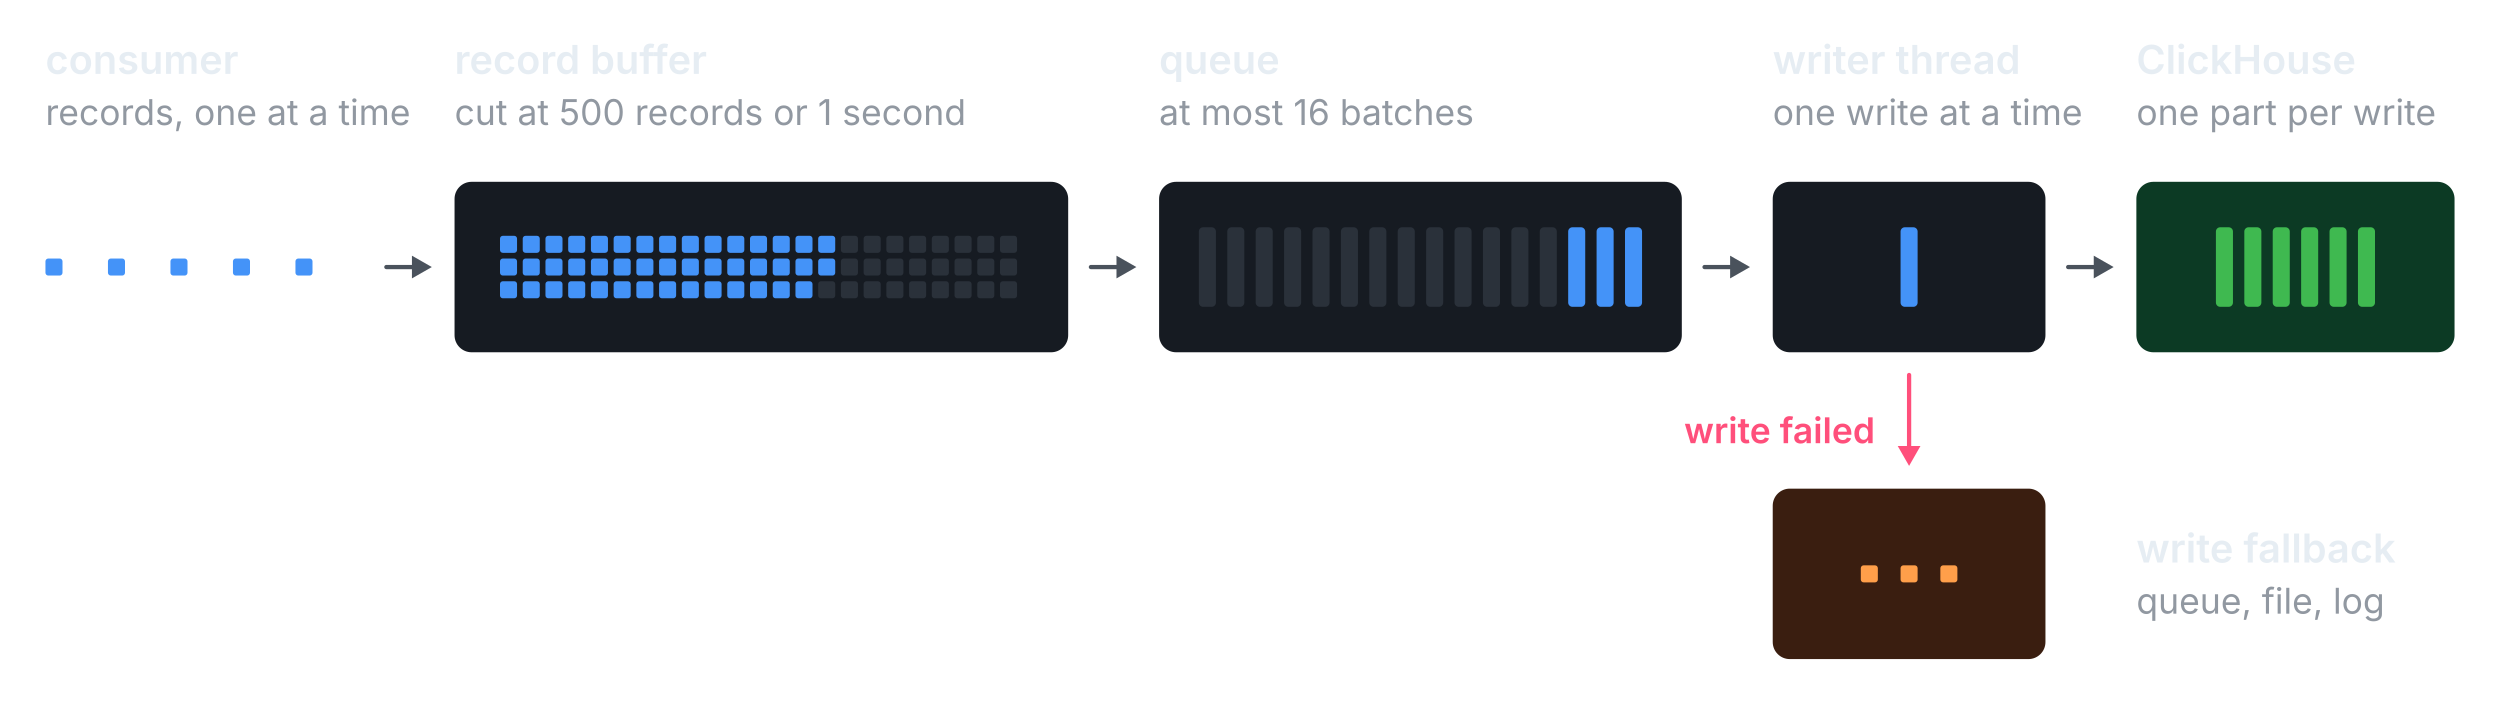
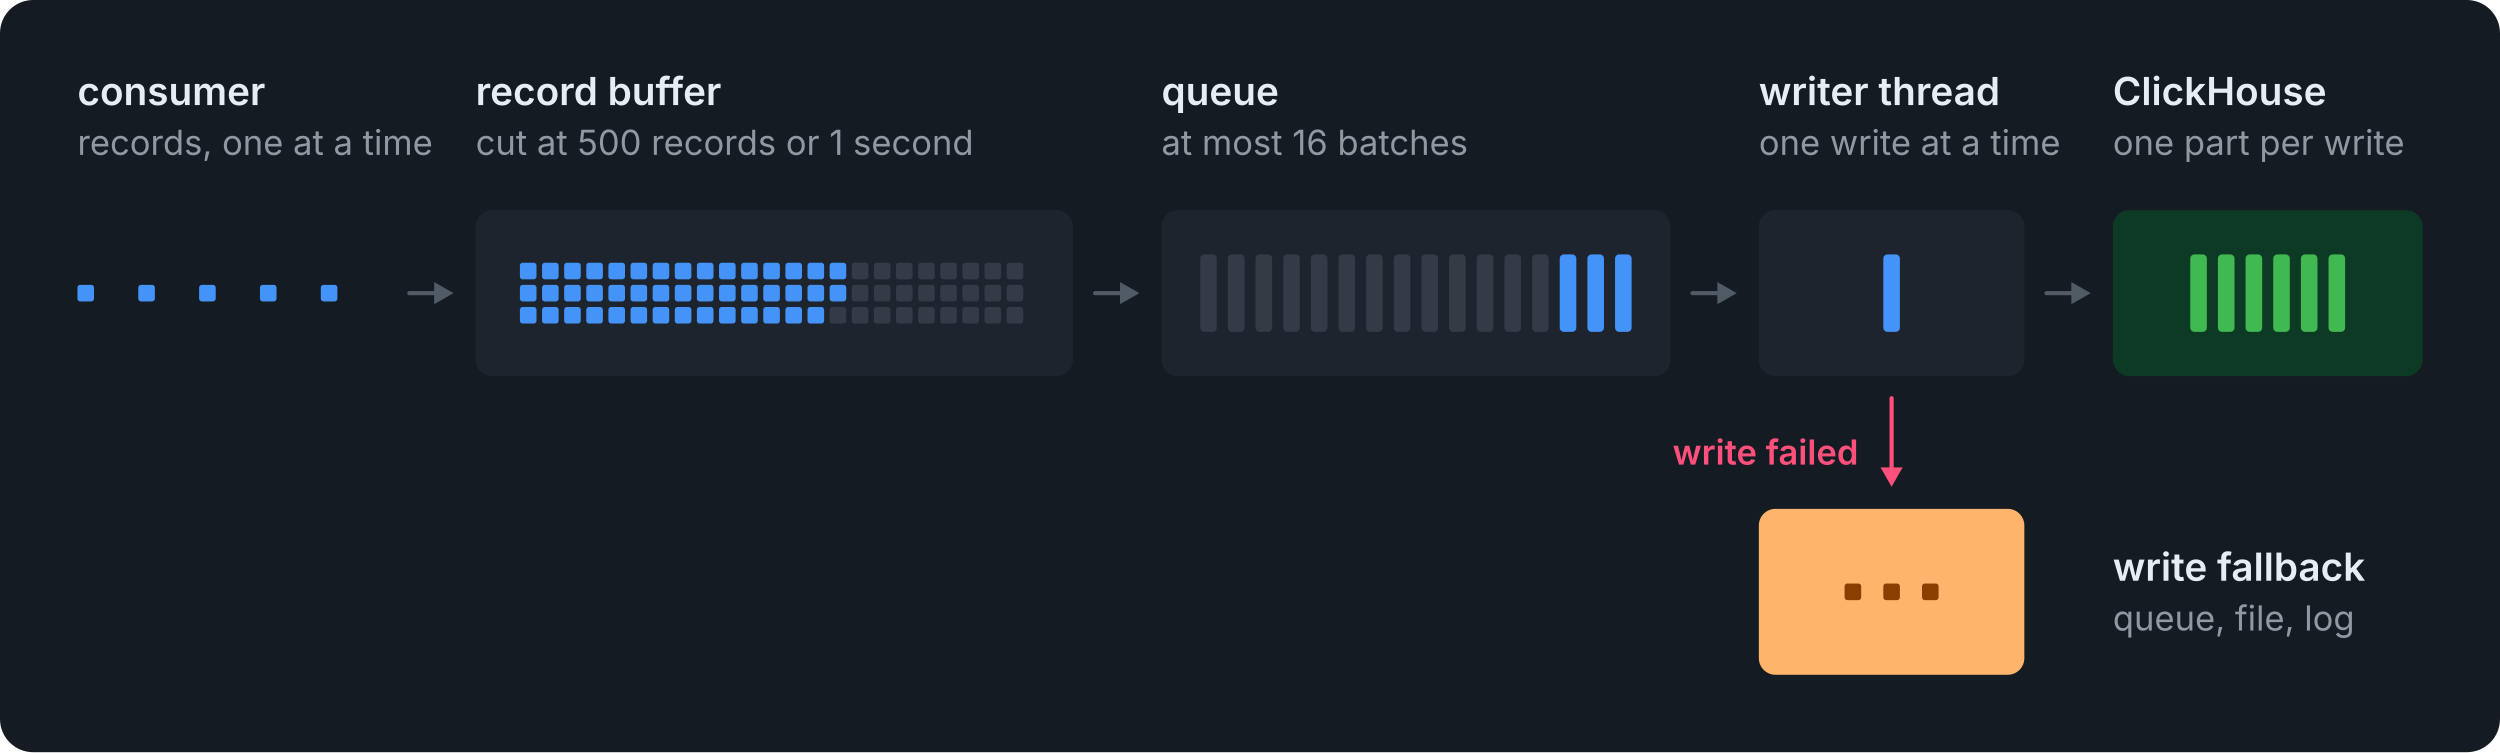
- <svg xmlns="http://www.w3.org/2000/svg" viewBox="0 0 880 248" width="880" height="248" role="img">
-   <text x="16.0" y="26.0" font-family="-apple-system, BlinkMacSystemFont, 'Segoe UI', Inter, Helvetica, Arial, sans-serif" font-size="14" font-weight="600" fill="#E6EDF3" text-anchor="start">consumer</text>
-   <text x="16.0" y="44.0" font-family="-apple-system, BlinkMacSystemFont, 'Segoe UI', Inter, Helvetica, Arial, sans-serif" font-size="12.5" font-weight="400" fill="#9198A1" text-anchor="start">records, one at a time</text>
-   <text x="160.0" y="26.0" font-family="-apple-system, BlinkMacSystemFont, 'Segoe UI', Inter, Helvetica, Arial, sans-serif" font-size="14" font-weight="600" fill="#E6EDF3" text-anchor="start">record buffer</text>
-   <text x="160.0" y="44.0" font-family="-apple-system, BlinkMacSystemFont, 'Segoe UI', Inter, Helvetica, Arial, sans-serif" font-size="12.5" font-weight="400" fill="#9198A1" text-anchor="start">cut at 500 records or 1 second</text>
-   <text x="408.0" y="26.0" font-family="-apple-system, BlinkMacSystemFont, 'Segoe UI', Inter, Helvetica, Arial, sans-serif" font-size="14" font-weight="600" fill="#E6EDF3" text-anchor="start">queue</text>
-   <text x="408.0" y="44.0" font-family="-apple-system, BlinkMacSystemFont, 'Segoe UI', Inter, Helvetica, Arial, sans-serif" font-size="12.5" font-weight="400" fill="#9198A1" text-anchor="start">at most 16 batches</text>
-   <text x="624.0" y="26.0" font-family="-apple-system, BlinkMacSystemFont, 'Segoe UI', Inter, Helvetica, Arial, sans-serif" font-size="14" font-weight="600" fill="#E6EDF3" text-anchor="start">writer thread</text>
-   <text x="624.0" y="44.0" font-family="-apple-system, BlinkMacSystemFont, 'Segoe UI', Inter, Helvetica, Arial, sans-serif" font-size="12.5" font-weight="400" fill="#9198A1" text-anchor="start">one write at a time</text>
-   <text x="752.0" y="26.0" font-family="-apple-system, BlinkMacSystemFont, 'Segoe UI', Inter, Helvetica, Arial, sans-serif" font-size="14" font-weight="600" fill="#E6EDF3" text-anchor="start">ClickHouse</text>
-   <text x="752.0" y="44.0" font-family="-apple-system, BlinkMacSystemFont, 'Segoe UI', Inter, Helvetica, Arial, sans-serif" font-size="12.5" font-weight="400" fill="#9198A1" text-anchor="start">one part per write</text>
-   <path d="M136,94.0 L146,94.0" stroke="#4A525C" stroke-width="1.5" fill="none" stroke-linecap="round" stroke-linejoin="round" />
-   <path d="M145,90.0 L152,94.0 L145,98.0 Z" fill="#4A525C" />
-   <path d="M384,94.0 L394,94.0" stroke="#4A525C" stroke-width="1.5" fill="none" stroke-linecap="round" stroke-linejoin="round" />
-   <path d="M393,90.0 L400,94.0 L393,98.0 Z" fill="#4A525C" />
-   <path d="M600,94.0 L610,94.0" stroke="#4A525C" stroke-width="1.5" fill="none" stroke-linecap="round" stroke-linejoin="round" />
-   <path d="M609,90.0 L616,94.0 L609,98.0 Z" fill="#4A525C" />
-   <path d="M728,94.0 L738,94.0" stroke="#4A525C" stroke-width="1.5" fill="none" stroke-linecap="round" stroke-linejoin="round" />
-   <path d="M737,90.0 L744,94.0 L737,98.0 Z" fill="#4A525C" />
-   <rect x="16.0" y="91.0" width="6.0" height="6.0" rx="1" fill="#4493F8" />
-   <rect x="38.0" y="91.0" width="6.0" height="6.0" rx="1" fill="#4493F8" />
-   <rect x="60.0" y="91.0" width="6.0" height="6.0" rx="1" fill="#4493F8" />
-   <rect x="82.0" y="91.0" width="6.0" height="6.0" rx="1" fill="#4493F8" />
-   <rect x="104.0" y="91.0" width="6.0" height="6.0" rx="1" fill="#4493F8" />
-   <rect x="160.0" y="64.0" width="216.0" height="60.0" rx="6" fill="#161B22" />
-   <rect x="176.0" y="83.0" width="6.0" height="6.0" rx="1" fill="#4493F8" />
-   <rect x="176.0" y="91.0" width="6.0" height="6.0" rx="1" fill="#4493F8" />
-   <rect x="176.0" y="99.0" width="6.0" height="6.0" rx="1" fill="#4493F8" />
-   <rect x="184.0" y="83.0" width="6.0" height="6.0" rx="1" fill="#4493F8" />
-   <rect x="184.0" y="91.0" width="6.0" height="6.0" rx="1" fill="#4493F8" />
-   <rect x="184.0" y="99.0" width="6.0" height="6.0" rx="1" fill="#4493F8" />
-   <rect x="192.0" y="83.0" width="6.0" height="6.0" rx="1" fill="#4493F8" />
-   <rect x="192.0" y="91.0" width="6.0" height="6.0" rx="1" fill="#4493F8" />
-   <rect x="192.0" y="99.0" width="6.0" height="6.0" rx="1" fill="#4493F8" />
-   <rect x="200.0" y="83.0" width="6.0" height="6.0" rx="1" fill="#4493F8" />
-   <rect x="200.0" y="91.0" width="6.0" height="6.0" rx="1" fill="#4493F8" />
-   <rect x="200.0" y="99.0" width="6.0" height="6.0" rx="1" fill="#4493F8" />
-   <rect x="208.0" y="83.0" width="6.0" height="6.0" rx="1" fill="#4493F8" />
-   <rect x="208.0" y="91.0" width="6.0" height="6.0" rx="1" fill="#4493F8" />
-   <rect x="208.0" y="99.0" width="6.0" height="6.0" rx="1" fill="#4493F8" />
-   <rect x="216.0" y="83.0" width="6.0" height="6.0" rx="1" fill="#4493F8" />
-   <rect x="216.0" y="91.0" width="6.0" height="6.0" rx="1" fill="#4493F8" />
-   <rect x="216.0" y="99.0" width="6.0" height="6.0" rx="1" fill="#4493F8" />
-   <rect x="224.0" y="83.0" width="6.0" height="6.0" rx="1" fill="#4493F8" />
-   <rect x="224.0" y="91.0" width="6.0" height="6.0" rx="1" fill="#4493F8" />
-   <rect x="224.0" y="99.0" width="6.0" height="6.0" rx="1" fill="#4493F8" />
-   <rect x="232.0" y="83.0" width="6.0" height="6.0" rx="1" fill="#4493F8" />
-   <rect x="232.0" y="91.0" width="6.0" height="6.0" rx="1" fill="#4493F8" />
-   <rect x="232.0" y="99.0" width="6.0" height="6.0" rx="1" fill="#4493F8" />
-   <rect x="240.0" y="83.0" width="6.0" height="6.0" rx="1" fill="#4493F8" />
-   <rect x="240.0" y="91.0" width="6.0" height="6.0" rx="1" fill="#4493F8" />
-   <rect x="240.0" y="99.0" width="6.0" height="6.0" rx="1" fill="#4493F8" />
-   <rect x="248.0" y="83.0" width="6.0" height="6.0" rx="1" fill="#4493F8" />
-   <rect x="248.0" y="91.0" width="6.0" height="6.0" rx="1" fill="#4493F8" />
-   <rect x="248.0" y="99.0" width="6.0" height="6.0" rx="1" fill="#4493F8" />
-   <rect x="256.0" y="83.0" width="6.0" height="6.0" rx="1" fill="#4493F8" />
-   <rect x="256.0" y="91.0" width="6.0" height="6.0" rx="1" fill="#4493F8" />
-   <rect x="256.0" y="99.0" width="6.0" height="6.0" rx="1" fill="#4493F8" />
-   <rect x="264.0" y="83.0" width="6.0" height="6.0" rx="1" fill="#4493F8" />
-   <rect x="264.0" y="91.0" width="6.0" height="6.0" rx="1" fill="#4493F8" />
-   <rect x="264.0" y="99.0" width="6.0" height="6.0" rx="1" fill="#4493F8" />
-   <rect x="272.0" y="83.0" width="6.0" height="6.0" rx="1" fill="#4493F8" />
-   <rect x="272.0" y="91.0" width="6.0" height="6.0" rx="1" fill="#4493F8" />
-   <rect x="272.0" y="99.0" width="6.0" height="6.0" rx="1" fill="#4493F8" />
-   <rect x="280.0" y="83.0" width="6.0" height="6.0" rx="1" fill="#4493F8" />
-   <rect x="280.0" y="91.0" width="6.0" height="6.0" rx="1" fill="#4493F8" />
-   <rect x="280.0" y="99.0" width="6.0" height="6.0" rx="1" fill="#4493F8" />
-   <rect x="288.0" y="83.0" width="6.0" height="6.0" rx="1" fill="#4493F8" />
-   <rect x="288.0" y="91.0" width="6.0" height="6.0" rx="1" fill="#4493F8" />
-   <rect x="288.0" y="99.0" width="6.0" height="6.0" rx="1" fill="#2A313A" />
-   <rect x="296.0" y="83.0" width="6.0" height="6.0" rx="1" fill="#2A313A" />
-   <rect x="296.0" y="91.0" width="6.0" height="6.0" rx="1" fill="#2A313A" />
-   <rect x="296.0" y="99.0" width="6.0" height="6.0" rx="1" fill="#2A313A" />
-   <rect x="304.0" y="83.0" width="6.0" height="6.0" rx="1" fill="#2A313A" />
-   <rect x="304.0" y="91.0" width="6.0" height="6.0" rx="1" fill="#2A313A" />
-   <rect x="304.0" y="99.0" width="6.0" height="6.0" rx="1" fill="#2A313A" />
-   <rect x="312.0" y="83.0" width="6.0" height="6.0" rx="1" fill="#2A313A" />
-   <rect x="312.0" y="91.0" width="6.0" height="6.0" rx="1" fill="#2A313A" />
-   <rect x="312.0" y="99.0" width="6.0" height="6.0" rx="1" fill="#2A313A" />
-   <rect x="320.0" y="83.0" width="6.0" height="6.0" rx="1" fill="#2A313A" />
-   <rect x="320.0" y="91.0" width="6.0" height="6.0" rx="1" fill="#2A313A" />
-   <rect x="320.0" y="99.0" width="6.0" height="6.0" rx="1" fill="#2A313A" />
-   <rect x="328.0" y="83.0" width="6.0" height="6.0" rx="1" fill="#2A313A" />
-   <rect x="328.0" y="91.0" width="6.0" height="6.0" rx="1" fill="#2A313A" />
-   <rect x="328.0" y="99.0" width="6.0" height="6.0" rx="1" fill="#2A313A" />
-   <rect x="336.0" y="83.0" width="6.0" height="6.0" rx="1" fill="#2A313A" />
-   <rect x="336.0" y="91.0" width="6.0" height="6.0" rx="1" fill="#2A313A" />
-   <rect x="336.0" y="99.0" width="6.0" height="6.0" rx="1" fill="#2A313A" />
-   <rect x="344.0" y="83.0" width="6.0" height="6.0" rx="1" fill="#2A313A" />
-   <rect x="344.0" y="91.0" width="6.0" height="6.0" rx="1" fill="#2A313A" />
-   <rect x="344.0" y="99.0" width="6.0" height="6.0" rx="1" fill="#2A313A" />
-   <rect x="352.0" y="83.0" width="6.0" height="6.0" rx="1" fill="#2A313A" />
-   <rect x="352.0" y="91.0" width="6.0" height="6.0" rx="1" fill="#2A313A" />
-   <rect x="352.0" y="99.0" width="6.0" height="6.0" rx="1" fill="#2A313A" />
-   <rect x="408.0" y="64.0" width="184.0" height="60.0" rx="6" fill="#161B22" />
-   <rect x="422.0" y="80.0" width="6.0" height="28.0" rx="1.5" fill="#2A313A" />
-   <rect x="432.0" y="80.0" width="6.0" height="28.0" rx="1.5" fill="#2A313A" />
-   <rect x="442.0" y="80.0" width="6.0" height="28.0" rx="1.5" fill="#2A313A" />
-   <rect x="452.0" y="80.0" width="6.0" height="28.0" rx="1.5" fill="#2A313A" />
-   <rect x="462.0" y="80.0" width="6.0" height="28.0" rx="1.5" fill="#2A313A" />
-   <rect x="472.0" y="80.0" width="6.0" height="28.0" rx="1.5" fill="#2A313A" />
-   <rect x="482.0" y="80.0" width="6.0" height="28.0" rx="1.5" fill="#2A313A" />
-   <rect x="492.0" y="80.0" width="6.0" height="28.0" rx="1.5" fill="#2A313A" />
-   <rect x="502.0" y="80.0" width="6.0" height="28.0" rx="1.5" fill="#2A313A" />
-   <rect x="512.0" y="80.0" width="6.0" height="28.0" rx="1.5" fill="#2A313A" />
-   <rect x="522.0" y="80.0" width="6.0" height="28.0" rx="1.5" fill="#2A313A" />
-   <rect x="532.0" y="80.0" width="6.0" height="28.0" rx="1.5" fill="#2A313A" />
-   <rect x="542.0" y="80.0" width="6.0" height="28.0" rx="1.5" fill="#2A313A" />
-   <rect x="552.0" y="80.0" width="6.0" height="28.0" rx="1.5" fill="#4493F8" />
-   <rect x="562.0" y="80.0" width="6.0" height="28.0" rx="1.5" fill="#4493F8" />
-   <rect x="572.0" y="80.0" width="6.0" height="28.0" rx="1.5" fill="#4493F8" />
-   <rect x="624.0" y="64.0" width="96.0" height="60.0" rx="6" fill="#161B22" />
-   <rect x="669.0" y="80.0" width="6.0" height="28.0" rx="1.5" fill="#4493F8" />
-   <rect x="752.0" y="64.0" width="112.0" height="60.0" rx="6" fill="#0C3A24" />
-   <rect x="780.0" y="80.0" width="6.0" height="28.0" rx="1.5" fill="#3FB950" />
-   <rect x="790.0" y="80.0" width="6.0" height="28.0" rx="1.5" fill="#3FB950" />
-   <rect x="800.0" y="80.0" width="6.0" height="28.0" rx="1.5" fill="#3FB950" />
-   <rect x="810.0" y="80.0" width="6.0" height="28.0" rx="1.5" fill="#3FB950" />
-   <rect x="820.0" y="80.0" width="6.0" height="28.0" rx="1.5" fill="#3FB950" />
-   <rect x="830.0" y="80.0" width="6.0" height="28.0" rx="1.5" fill="#3FB950" />
-   <rect x="624.0" y="172.0" width="96.0" height="60.0" rx="6" fill="#3A1E10" />
-   <rect x="655.0" y="199.0" width="6.0" height="6.0" rx="1" fill="#FF9F4A" />
-   <rect x="669.0" y="199.0" width="6.0" height="6.0" rx="1" fill="#FF9F4A" />
-   <rect x="683.0" y="199.0" width="6.0" height="6.0" rx="1" fill="#FF9F4A" />
-   <path d="M672.0,132 L672.0,158" stroke="#FF4F7B" stroke-width="1.5" fill="none" stroke-linecap="round" stroke-linejoin="round" />
-   <path d="M668.0,157 L672.0,164 L676.0,157 Z" fill="#FF4F7B" />
-   <text x="660.0" y="156.0" font-family="-apple-system, BlinkMacSystemFont, 'Segoe UI', Inter, Helvetica, Arial, sans-serif" font-size="12.5" font-weight="600" fill="#FF4F7B" text-anchor="end">write failed</text>
-   <text x="752.0" y="198.0" font-family="-apple-system, BlinkMacSystemFont, 'Segoe UI', Inter, Helvetica, Arial, sans-serif" font-size="14" font-weight="600" fill="#E6EDF3" text-anchor="start">write fallback</text>
-   <text x="752.0" y="216.0" font-family="-apple-system, BlinkMacSystemFont, 'Segoe UI', Inter, Helvetica, Arial, sans-serif" font-size="12.5" font-weight="400" fill="#9198A1" text-anchor="start">queue, file, log</text>
+ <svg xmlns="http://www.w3.org/2000/svg" viewBox="0 0 904 272" width="904" height="272" role="img">
+   <rect width="904" height="272" rx="12" fill="#151B23" />
+   <g transform="translate(12,12)">
+     <text x="16.0" y="26.0" font-family="-apple-system, BlinkMacSystemFont, 'Segoe UI', Inter, Helvetica, Arial, sans-serif" font-size="14" font-weight="600" fill="#E6EDF3" text-anchor="start">consumer</text>
+     <text x="16.0" y="44.0" font-family="-apple-system, BlinkMacSystemFont, 'Segoe UI', Inter, Helvetica, Arial, sans-serif" font-size="12.5" font-weight="400" fill="#9198A1" text-anchor="start">records, one at a time</text>
+     <text x="160.0" y="26.0" font-family="-apple-system, BlinkMacSystemFont, 'Segoe UI', Inter, Helvetica, Arial, sans-serif" font-size="14" font-weight="600" fill="#E6EDF3" text-anchor="start">record buffer</text>
+     <text x="160.0" y="44.0" font-family="-apple-system, BlinkMacSystemFont, 'Segoe UI', Inter, Helvetica, Arial, sans-serif" font-size="12.5" font-weight="400" fill="#9198A1" text-anchor="start">cut at 500 records or 1 second</text>
+     <text x="408.0" y="26.0" font-family="-apple-system, BlinkMacSystemFont, 'Segoe UI', Inter, Helvetica, Arial, sans-serif" font-size="14" font-weight="600" fill="#E6EDF3" text-anchor="start">queue</text>
+     <text x="408.0" y="44.0" font-family="-apple-system, BlinkMacSystemFont, 'Segoe UI', Inter, Helvetica, Arial, sans-serif" font-size="12.5" font-weight="400" fill="#9198A1" text-anchor="start">at most 16 batches</text>
+     <text x="624.0" y="26.0" font-family="-apple-system, BlinkMacSystemFont, 'Segoe UI', Inter, Helvetica, Arial, sans-serif" font-size="14" font-weight="600" fill="#E6EDF3" text-anchor="start">writer thread</text>
+     <text x="624.0" y="44.0" font-family="-apple-system, BlinkMacSystemFont, 'Segoe UI', Inter, Helvetica, Arial, sans-serif" font-size="12.5" font-weight="400" fill="#9198A1" text-anchor="start">one write at a time</text>
+     <text x="752.0" y="26.0" font-family="-apple-system, BlinkMacSystemFont, 'Segoe UI', Inter, Helvetica, Arial, sans-serif" font-size="14" font-weight="600" fill="#E6EDF3" text-anchor="start">ClickHouse</text>
+     <text x="752.0" y="44.0" font-family="-apple-system, BlinkMacSystemFont, 'Segoe UI', Inter, Helvetica, Arial, sans-serif" font-size="12.5" font-weight="400" fill="#9198A1" text-anchor="start">one part per write</text>
+     <path d="M136,94.0 L146,94.0" stroke="#515B66" stroke-width="1.5" fill="none" stroke-linecap="round" stroke-linejoin="round" />
+     <path d="M145,90.0 L152,94.0 L145,98.0 Z" fill="#515B66" />
+     <path d="M384,94.0 L394,94.0" stroke="#515B66" stroke-width="1.5" fill="none" stroke-linecap="round" stroke-linejoin="round" />
+     <path d="M393,90.0 L400,94.0 L393,98.0 Z" fill="#515B66" />
+     <path d="M600,94.0 L610,94.0" stroke="#515B66" stroke-width="1.5" fill="none" stroke-linecap="round" stroke-linejoin="round" />
+     <path d="M609,90.0 L616,94.0 L609,98.0 Z" fill="#515B66" />
+     <path d="M728,94.0 L738,94.0" stroke="#515B66" stroke-width="1.5" fill="none" stroke-linecap="round" stroke-linejoin="round" />
+     <path d="M737,90.0 L744,94.0 L737,98.0 Z" fill="#515B66" />
+     <rect x="16.0" y="91.0" width="6.0" height="6.0" rx="1" fill="#4493F8" />
+     <rect x="38.0" y="91.0" width="6.0" height="6.0" rx="1" fill="#4493F8" />
+     <rect x="60.0" y="91.0" width="6.0" height="6.0" rx="1" fill="#4493F8" />
+     <rect x="82.0" y="91.0" width="6.0" height="6.0" rx="1" fill="#4493F8" />
+     <rect x="104.0" y="91.0" width="6.0" height="6.0" rx="1" fill="#4493F8" />
+     <rect x="160.0" y="64.0" width="216.0" height="60.0" rx="6" fill="#1D242D" />
+     <rect x="176.0" y="83.0" width="6.0" height="6.0" rx="1" fill="#4493F8" />
+     <rect x="176.0" y="91.0" width="6.0" height="6.0" rx="1" fill="#4493F8" />
+     <rect x="176.0" y="99.0" width="6.0" height="6.0" rx="1" fill="#4493F8" />
+     <rect x="184.0" y="83.0" width="6.0" height="6.0" rx="1" fill="#4493F8" />
+     <rect x="184.0" y="91.0" width="6.0" height="6.0" rx="1" fill="#4493F8" />
+     <rect x="184.0" y="99.0" width="6.0" height="6.0" rx="1" fill="#4493F8" />
+     <rect x="192.0" y="83.0" width="6.0" height="6.0" rx="1" fill="#4493F8" />
+     <rect x="192.0" y="91.0" width="6.0" height="6.0" rx="1" fill="#4493F8" />
+     <rect x="192.0" y="99.0" width="6.0" height="6.0" rx="1" fill="#4493F8" />
+     <rect x="200.0" y="83.0" width="6.0" height="6.0" rx="1" fill="#4493F8" />
+     <rect x="200.0" y="91.0" width="6.0" height="6.0" rx="1" fill="#4493F8" />
+     <rect x="200.0" y="99.0" width="6.0" height="6.0" rx="1" fill="#4493F8" />
+     <rect x="208.0" y="83.0" width="6.0" height="6.0" rx="1" fill="#4493F8" />
+     <rect x="208.0" y="91.0" width="6.0" height="6.0" rx="1" fill="#4493F8" />
+     <rect x="208.0" y="99.0" width="6.0" height="6.0" rx="1" fill="#4493F8" />
+     <rect x="216.0" y="83.0" width="6.0" height="6.0" rx="1" fill="#4493F8" />
+     <rect x="216.0" y="91.0" width="6.0" height="6.0" rx="1" fill="#4493F8" />
+     <rect x="216.0" y="99.0" width="6.0" height="6.0" rx="1" fill="#4493F8" />
+     <rect x="224.0" y="83.0" width="6.0" height="6.0" rx="1" fill="#4493F8" />
+     <rect x="224.0" y="91.0" width="6.0" height="6.0" rx="1" fill="#4493F8" />
+     <rect x="224.0" y="99.0" width="6.0" height="6.0" rx="1" fill="#4493F8" />
+     <rect x="232.0" y="83.0" width="6.0" height="6.0" rx="1" fill="#4493F8" />
+     <rect x="232.0" y="91.0" width="6.0" height="6.0" rx="1" fill="#4493F8" />
+     <rect x="232.0" y="99.0" width="6.0" height="6.0" rx="1" fill="#4493F8" />
+     <rect x="240.0" y="83.0" width="6.0" height="6.0" rx="1" fill="#4493F8" />
+     <rect x="240.0" y="91.0" width="6.0" height="6.0" rx="1" fill="#4493F8" />
+     <rect x="240.0" y="99.0" width="6.0" height="6.0" rx="1" fill="#4493F8" />
+     <rect x="248.0" y="83.0" width="6.0" height="6.0" rx="1" fill="#4493F8" />
+     <rect x="248.0" y="91.0" width="6.0" height="6.0" rx="1" fill="#4493F8" />
+     <rect x="248.0" y="99.0" width="6.0" height="6.0" rx="1" fill="#4493F8" />
+     <rect x="256.0" y="83.0" width="6.0" height="6.0" rx="1" fill="#4493F8" />
+     <rect x="256.0" y="91.0" width="6.0" height="6.0" rx="1" fill="#4493F8" />
+     <rect x="256.0" y="99.0" width="6.0" height="6.0" rx="1" fill="#4493F8" />
+     <rect x="264.0" y="83.0" width="6.0" height="6.0" rx="1" fill="#4493F8" />
+     <rect x="264.0" y="91.0" width="6.0" height="6.0" rx="1" fill="#4493F8" />
+     <rect x="264.0" y="99.0" width="6.0" height="6.0" rx="1" fill="#4493F8" />
+     <rect x="272.0" y="83.0" width="6.0" height="6.0" rx="1" fill="#4493F8" />
+     <rect x="272.0" y="91.0" width="6.0" height="6.0" rx="1" fill="#4493F8" />
+     <rect x="272.0" y="99.0" width="6.0" height="6.0" rx="1" fill="#4493F8" />
+     <rect x="280.0" y="83.0" width="6.0" height="6.0" rx="1" fill="#4493F8" />
+     <rect x="280.0" y="91.0" width="6.0" height="6.0" rx="1" fill="#4493F8" />
+     <rect x="280.0" y="99.0" width="6.0" height="6.0" rx="1" fill="#4493F8" />
+     <rect x="288.0" y="83.0" width="6.0" height="6.0" rx="1" fill="#4493F8" />
+     <rect x="288.0" y="91.0" width="6.0" height="6.0" rx="1" fill="#4493F8" />
+     <rect x="288.0" y="99.0" width="6.0" height="6.0" rx="1" fill="#323B46" />
+     <rect x="296.0" y="83.0" width="6.0" height="6.0" rx="1" fill="#323B46" />
+     <rect x="296.0" y="91.0" width="6.0" height="6.0" rx="1" fill="#323B46" />
+     <rect x="296.0" y="99.0" width="6.0" height="6.0" rx="1" fill="#323B46" />
+     <rect x="304.0" y="83.0" width="6.0" height="6.0" rx="1" fill="#323B46" />
+     <rect x="304.0" y="91.0" width="6.0" height="6.0" rx="1" fill="#323B46" />
+     <rect x="304.0" y="99.0" width="6.0" height="6.0" rx="1" fill="#323B46" />
+     <rect x="312.0" y="83.0" width="6.0" height="6.0" rx="1" fill="#323B46" />
+     <rect x="312.0" y="91.0" width="6.0" height="6.0" rx="1" fill="#323B46" />
+     <rect x="312.0" y="99.0" width="6.0" height="6.0" rx="1" fill="#323B46" />
+     <rect x="320.0" y="83.0" width="6.0" height="6.0" rx="1" fill="#323B46" />
+     <rect x="320.0" y="91.0" width="6.0" height="6.0" rx="1" fill="#323B46" />
+     <rect x="320.0" y="99.0" width="6.0" height="6.0" rx="1" fill="#323B46" />
+     <rect x="328.0" y="83.0" width="6.0" height="6.0" rx="1" fill="#323B46" />
+     <rect x="328.0" y="91.0" width="6.0" height="6.0" rx="1" fill="#323B46" />
+     <rect x="328.0" y="99.0" width="6.0" height="6.0" rx="1" fill="#323B46" />
+     <rect x="336.0" y="83.0" width="6.0" height="6.0" rx="1" fill="#323B46" />
+     <rect x="336.0" y="91.0" width="6.0" height="6.0" rx="1" fill="#323B46" />
+     <rect x="336.0" y="99.0" width="6.0" height="6.0" rx="1" fill="#323B46" />
+     <rect x="344.0" y="83.0" width="6.0" height="6.0" rx="1" fill="#323B46" />
+     <rect x="344.0" y="91.0" width="6.0" height="6.0" rx="1" fill="#323B46" />
+     <rect x="344.0" y="99.0" width="6.0" height="6.0" rx="1" fill="#323B46" />
+     <rect x="352.0" y="83.0" width="6.0" height="6.0" rx="1" fill="#323B46" />
+     <rect x="352.0" y="91.0" width="6.0" height="6.0" rx="1" fill="#323B46" />
+     <rect x="352.0" y="99.0" width="6.0" height="6.0" rx="1" fill="#323B46" />
+     <rect x="408.0" y="64.0" width="184.0" height="60.0" rx="6" fill="#1D242D" />
+     <rect x="422.0" y="80.0" width="6.0" height="28.0" rx="1.5" fill="#323B46" />
+     <rect x="432.0" y="80.0" width="6.0" height="28.0" rx="1.5" fill="#323B46" />
+     <rect x="442.0" y="80.0" width="6.0" height="28.0" rx="1.5" fill="#323B46" />
+     <rect x="452.0" y="80.0" width="6.0" height="28.0" rx="1.5" fill="#323B46" />
+     <rect x="462.0" y="80.0" width="6.0" height="28.0" rx="1.5" fill="#323B46" />
+     <rect x="472.0" y="80.0" width="6.0" height="28.0" rx="1.5" fill="#323B46" />
+     <rect x="482.0" y="80.0" width="6.0" height="28.0" rx="1.5" fill="#323B46" />
+     <rect x="492.0" y="80.0" width="6.0" height="28.0" rx="1.5" fill="#323B46" />
+     <rect x="502.0" y="80.0" width="6.0" height="28.0" rx="1.5" fill="#323B46" />
+     <rect x="512.0" y="80.0" width="6.0" height="28.0" rx="1.5" fill="#323B46" />
+     <rect x="522.0" y="80.0" width="6.0" height="28.0" rx="1.5" fill="#323B46" />
+     <rect x="532.0" y="80.0" width="6.0" height="28.0" rx="1.5" fill="#323B46" />
+     <rect x="542.0" y="80.0" width="6.0" height="28.0" rx="1.5" fill="#323B46" />
+     <rect x="552.0" y="80.0" width="6.0" height="28.0" rx="1.5" fill="#4493F8" />
+     <rect x="562.0" y="80.0" width="6.0" height="28.0" rx="1.5" fill="#4493F8" />
+     <rect x="572.0" y="80.0" width="6.0" height="28.0" rx="1.5" fill="#4493F8" />
+     <rect x="624.0" y="64.0" width="96.0" height="60.0" rx="6" fill="#1D242D" />
+     <rect x="669.0" y="80.0" width="6.0" height="28.0" rx="1.5" fill="#4493F8" />
+     <rect x="752.0" y="64.0" width="112.0" height="60.0" rx="6" fill="#0C3A24" />
+     <rect x="780.0" y="80.0" width="6.0" height="28.0" rx="1.5" fill="#3FB950" />
+     <rect x="790.0" y="80.0" width="6.0" height="28.0" rx="1.5" fill="#3FB950" />
+     <rect x="800.0" y="80.0" width="6.0" height="28.0" rx="1.5" fill="#3FB950" />
+     <rect x="810.0" y="80.0" width="6.0" height="28.0" rx="1.5" fill="#3FB950" />
+     <rect x="820.0" y="80.0" width="6.0" height="28.0" rx="1.5" fill="#3FB950" />
+     <rect x="830.0" y="80.0" width="6.0" height="28.0" rx="1.5" fill="#3FB950" />
+     <rect x="624.0" y="172.0" width="96.0" height="60.0" rx="6" fill="#FFB46B" />
+     <rect x="655.0" y="199.0" width="6.0" height="6.0" rx="1" fill="#8A3F00" />
+     <rect x="669.0" y="199.0" width="6.0" height="6.0" rx="1" fill="#8A3F00" />
+     <rect x="683.0" y="199.0" width="6.0" height="6.0" rx="1" fill="#8A3F00" />
+     <path d="M672.0,132 L672.0,158" stroke="#FF4F7B" stroke-width="1.5" fill="none" stroke-linecap="round" stroke-linejoin="round" />
+     <path d="M668.0,157 L672.0,164 L676.0,157 Z" fill="#FF4F7B" />
+     <text x="660.0" y="156.0" font-family="-apple-system, BlinkMacSystemFont, 'Segoe UI', Inter, Helvetica, Arial, sans-serif" font-size="12.5" font-weight="600" fill="#FF4F7B" text-anchor="end">write failed</text>
+     <text x="752.0" y="198.0" font-family="-apple-system, BlinkMacSystemFont, 'Segoe UI', Inter, Helvetica, Arial, sans-serif" font-size="14" font-weight="600" fill="#E6EDF3" text-anchor="start">write fallback</text>
+     <text x="752.0" y="216.0" font-family="-apple-system, BlinkMacSystemFont, 'Segoe UI', Inter, Helvetica, Arial, sans-serif" font-size="12.5" font-weight="400" fill="#9198A1" text-anchor="start">queue, file, log</text>
+   </g>
</svg>
